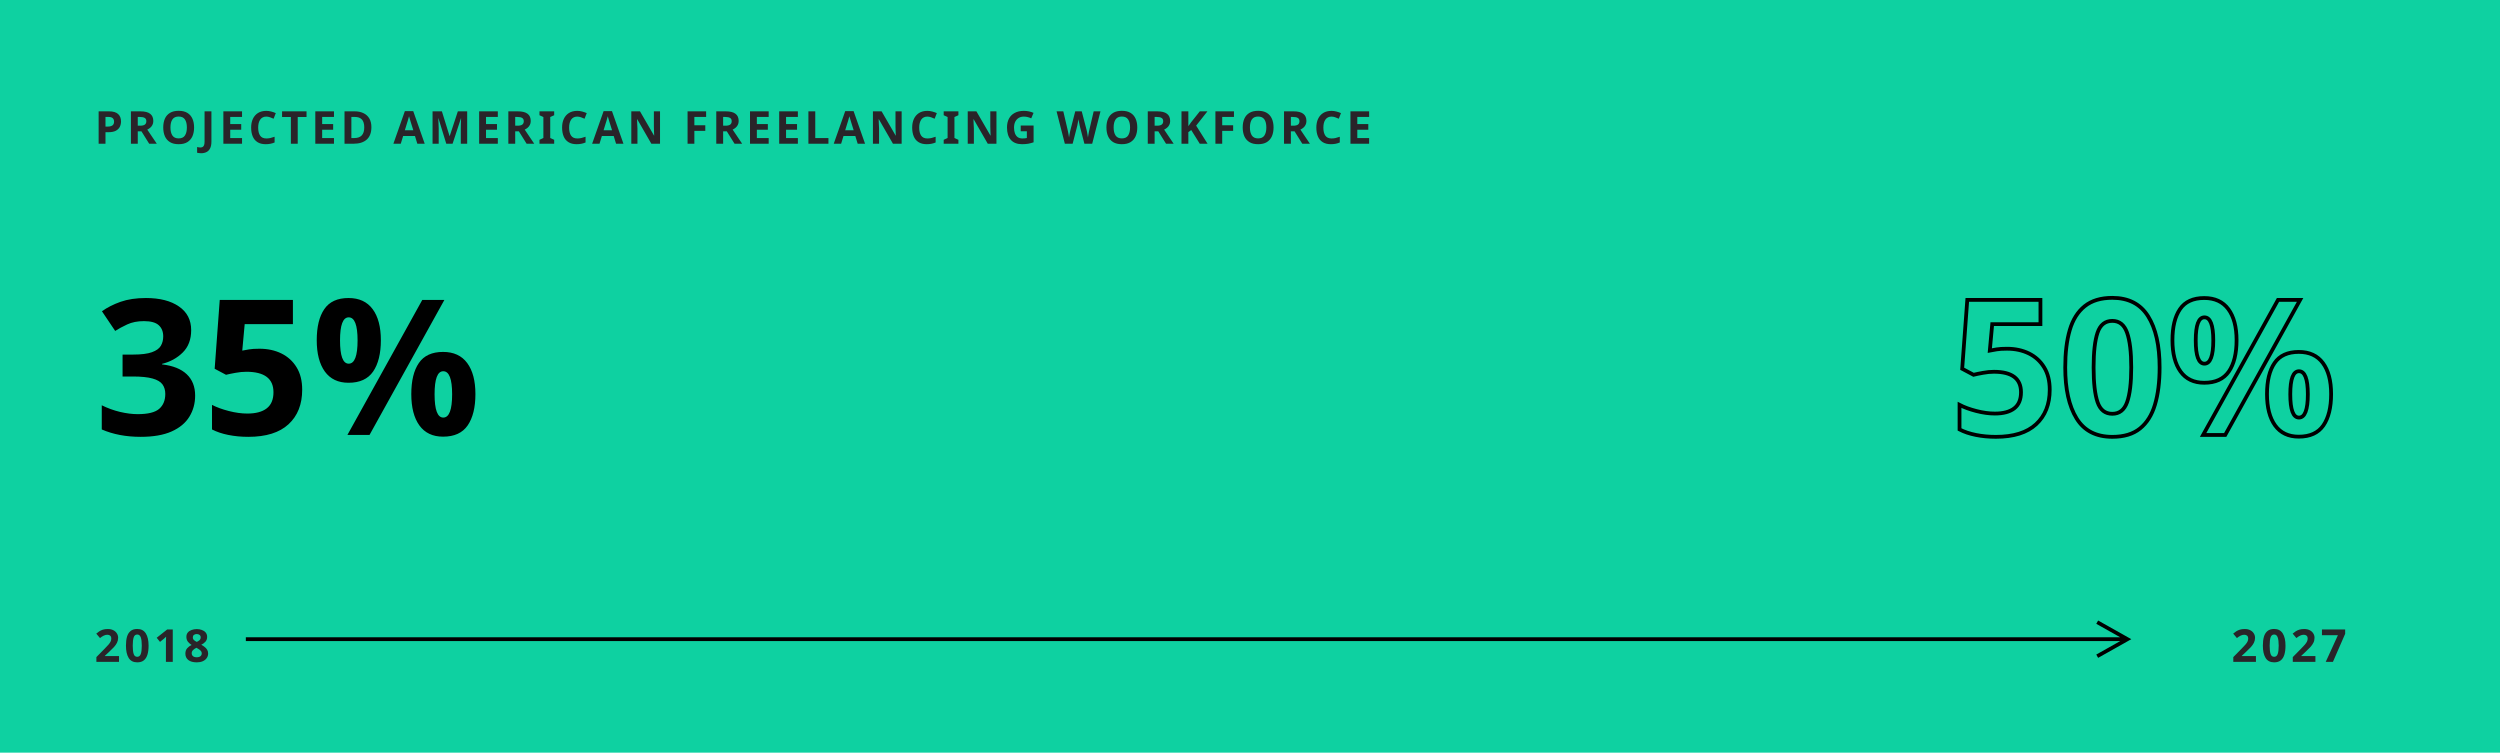
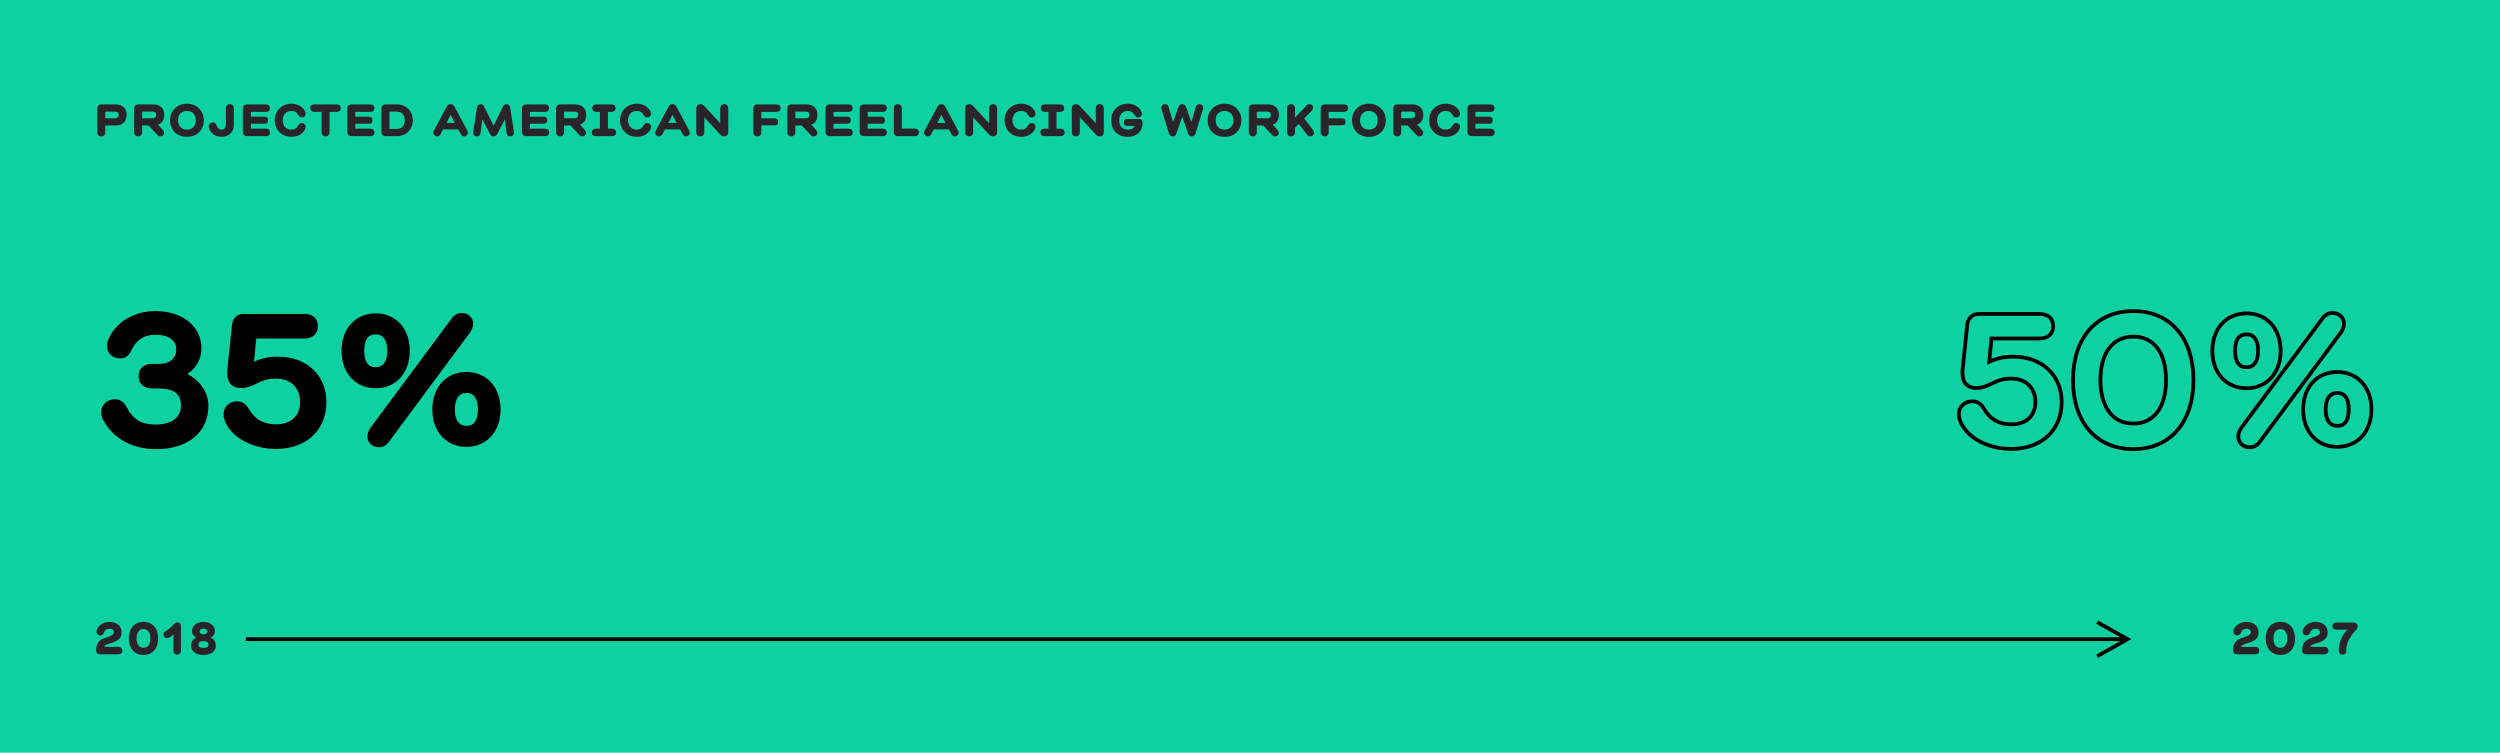
<svg xmlns="http://www.w3.org/2000/svg" width="661px" height="199px" viewBox="0 0 661 199" version="1.1">
  <g id="Pages" stroke="none" stroke-width="1" fill="none" fill-rule="evenodd">
-     <g id="Fisqual" transform="translate(-636, -1358)">
+     <g id="Fisqual-Copy" transform="translate(-636, -1358)">
      <g id="Statistics-Image" transform="translate(636, 1358)">
        <g id="Group-2">
          <rect id="Rectangle" fill="#0ED1A1" x="0" y="0" width="661" height="199" />
-           <text id="35%" font-family="Chapeau-Bold, Chapeau" font-size="50" font-weight="bold" fill="#000000">
-             <tspan x="25" y="115">35%</tspan>
-           </text>
-           <text id="50%" stroke="#000000" font-family="Chapeau-Bold, Chapeau" font-size="50" font-weight="bold" fill="#000000" fill-opacity="0">
-             <tspan x="515.65" y="115">50%</tspan>
-           </text>
-           <text id="Sub" font-family="Chapeau-Black, Chapeau" font-size="12" font-weight="700" line-spacing="17" letter-spacing="1" fill="#292429">
-             <tspan x="25" y="175">2018</tspan>
-           </text>
-           <text id="Sub-Copy-3" font-family="Chapeau-Black, Chapeau" font-size="12" font-weight="700" line-spacing="17" letter-spacing="1" fill="#292429">
-             <tspan x="590" y="175">2027</tspan>
-           </text>
+           <path d="M41.3,118.75 C49.7,118.75 55.1,114.3 55.1,107.3 C55.1,103.7 52.75,100.45 49.5,98.9 C51.9,97.35 53.25,94.95 53.25,92.1 C53.25,86.3 48.3,82.25 41.1,82.25 C35.5,82.25 30.9,85.05 28.85,89.25 C28.5,89.95 28.3,90.65 28.3,91.4 C28.3,93.4 29.65,94.75 31.8,94.75 C33.25,94.75 34.05,94.1 34.8,92.5 C36.05,89.85 38.15,88.5 41.1,88.5 C44.5,88.5 46.6,89.95 46.6,92.35 C46.6,94.7 44.95,96.2 42.2,96.2 L40.2,96.2 C38,96.2 36.65,97.45 36.65,99.45 C36.65,101.45 38.05,102.7 40.2,102.7 L41.8,102.7 C46,102.7 47.85,104.1 47.85,107.3 C47.85,110.35 45.35,112.25 41.15,112.25 C37.4,112.25 35.2,110.95 33.45,107.6 C32.75,106.25 31.7,105.55 30.3,105.55 C28.3,105.55 26.75,107.05 26.75,109 C26.75,109.75 26.85,110.25 27.25,111 C29.8,115.75 34.65,118.75 41.3,118.75 Z M72.95,118.7 C81.1,118.7 86.3,113.65 86.3,106.3 C86.3,99.2 81.1,94.3 73.5,94.3 C71.15,94.3 69.2,94.7 67.15,95.65 L67.75,89.5 L80.5,89.5 C82.7,89.5 84.05,88.25 84.05,86.2 C84.05,84.25 82.7,83 80.5,83 L64.3,83 C62.7,83 61.5,84.2 61.35,85.8 L60.15,97.3 C60,98.3 60.1,98.55 60.1,98.9 C60.1,101.25 61.5,102.6 63.7,102.6 C65.05,102.6 66.15,102.25 67.75,101.45 C69.9,100.4 71.15,100.1 72.9,100.1 C76.85,100.1 79.35,102.5 79.35,106.3 C79.35,109.95 76.95,112.2 72.95,112.2 C69.75,112.2 67.3,110.85 65.75,108.05 C65,106.75 64,106.1 62.65,106.1 C60.65,106.1 59.1,107.55 59.1,109.5 C59.1,110.2 59.3,110.95 59.65,111.75 C61.6,115.95 67.05,118.7 72.95,118.7 Z M100.15,118.25 C101.3,118.25 102.05,117.8 102.8,116.85 L124.25,87.95 C124.8,87.2 125.1,86.4 125.1,85.6 C125.1,84 123.85,82.75 122.1,82.75 C121.05,82.75 120.15,83.2 119.45,84.15 L98,113.05 C97.45,113.8 97.15,114.6 97.15,115.4 C97.15,117 98.4,118.25 100.15,118.25 Z M99.35,102.65 C104.7,102.65 108.35,98.6 108.35,92.75 C108.35,86.9 104.7,82.85 99.35,82.85 C93.95,82.85 90.3,86.9 90.3,92.75 C90.3,98.6 93.95,102.65 99.35,102.65 Z M99.35,97.1 C97.3,97.1 96.3,95.65 96.3,92.75 C96.3,89.85 97.3,88.4 99.35,88.4 C101.3,88.4 102.4,89.95 102.4,92.75 C102.4,95.55 101.3,97.1 99.35,97.1 Z M123.3,118.15 C128.7,118.15 132.35,114.1 132.35,108.25 C132.35,102.4 128.7,98.35 123.3,98.35 C117.95,98.35 114.3,102.4 114.3,108.25 C114.3,114.1 117.95,118.15 123.3,118.15 Z M123.3,112.6 C121.35,112.6 120.25,111.05 120.25,108.25 C120.25,105.45 121.35,103.9 123.3,103.9 C125.35,103.9 126.35,105.35 126.35,108.25 C126.35,111.15 125.35,112.6 123.3,112.6 Z" id="35%" fill="#000000" fill-rule="nonzero" />
+           <path d="M531.75,118.7 C539.9,118.7 545.1,113.65 545.1,106.3 C545.1,99.2 539.9,94.3 532.3,94.3 C529.95,94.3 528,94.7 525.95,95.65 L526.55,89.5 L539.3,89.5 C541.5,89.5 542.85,88.25 542.85,86.2 C542.85,84.25 541.5,83 539.3,83 L523.1,83 C521.5,83 520.3,84.2 520.15,85.8 L518.95,97.3 C518.8,98.3 518.9,98.55 518.9,98.9 C518.9,101.25 520.3,102.6 522.5,102.6 C523.85,102.6 524.95,102.25 526.55,101.45 C528.7,100.4 529.95,100.1 531.7,100.1 C535.65,100.1 538.15,102.5 538.15,106.3 C538.15,109.95 535.75,112.2 531.75,112.2 C528.55,112.2 526.1,110.85 524.55,108.05 C523.8,106.75 522.8,106.1 521.45,106.1 C519.45,106.1 517.9,107.55 517.9,109.5 C517.9,110.2 518.1,110.95 518.45,111.75 C520.4,115.95 525.85,118.7 531.75,118.7 Z M564.05,118.75 C573.75,118.75 579.95,111.7 579.95,100.5 C579.95,89.3 573.75,82.25 564.05,82.25 C554.3,82.25 548.1,89.3 548.1,100.5 C548.1,111.7 554.3,118.75 564.05,118.75 Z M564.05,112 C558.65,112 555.35,107.7 555.35,100.5 C555.35,93.25 558.65,89 564.05,89 C569.45,89 572.7,93.25 572.7,100.5 C572.7,107.7 569.45,112 564.05,112 Z M594.8,118.25 C595.95,118.25 596.7,117.8 597.45,116.85 L618.9,87.95 C619.45,87.2 619.75,86.4 619.75,85.6 C619.75,84 618.5,82.75 616.75,82.75 C615.7,82.75 614.8,83.2 614.1,84.15 L592.65,113.05 C592.1,113.8 591.8,114.6 591.8,115.4 C591.8,117 593.05,118.25 594.8,118.25 Z M594,102.65 C599.35,102.65 603,98.6 603,92.75 C603,86.9 599.35,82.85 594,82.85 C588.6,82.85 584.95,86.9 584.95,92.75 C584.95,98.6 588.6,102.65 594,102.65 Z M594,97.1 C591.95,97.1 590.95,95.65 590.95,92.75 C590.95,89.85 591.95,88.4 594,88.4 C595.95,88.4 597.05,89.95 597.05,92.75 C597.05,95.55 595.95,97.1 594,97.1 Z M617.95,118.15 C623.35,118.15 627,114.1 627,108.25 C627,102.4 623.35,98.35 617.95,98.35 C612.6,98.35 608.95,102.4 608.95,108.25 C608.95,114.1 612.6,118.15 617.95,118.15 Z M617.95,112.6 C616,112.6 614.9,111.05 614.9,108.25 C614.9,105.45 616,103.9 617.95,103.9 C620,103.9 621,105.35 621,108.25 C621,111.15 620,112.6 617.95,112.6 Z" id="50%" stroke="#000000" fill-opacity="0" fill="#000000" fill-rule="nonzero" />
+           <path d="M31.264,173 C31.936,173 32.332,172.628 32.332,172.016 C32.332,171.404 31.936,171.032 31.264,171.032 L27.64,171.032 C27.64,170.66 27.868,170.468 28.576,170.276 C31.276,169.532 32.152,168.8 32.152,167.144 C32.152,165.536 30.832,164.42 28.936,164.42 C27.532,164.42 26.32,165.092 25.708,166.244 C25.576,166.496 25.516,166.748 25.516,167.024 C25.516,167.588 25.936,168.008 26.5,168.008 C26.932,168.008 27.292,167.792 27.424,167.42 C27.712,166.628 28.216,166.232 28.948,166.232 C29.668,166.232 30.112,166.568 30.112,167.108 C30.112,167.756 29.632,168.092 28.048,168.572 C26.188,169.112 25.42,170.108 25.42,171.92 C25.42,172.64 25.792,173 26.536,173 L31.264,173 Z M37.94,173.18 C40.292,173.18 41.816,171.452 41.816,168.8 C41.816,166.112 40.292,164.42 37.94,164.42 C35.576,164.42 34.052,166.112 34.052,168.8 C34.052,171.452 35.576,173.18 37.94,173.18 Z M37.94,171.272 C36.776,171.272 36.104,170.372 36.104,168.8 C36.104,167.216 36.776,166.328 37.94,166.328 C39.092,166.328 39.764,167.216 39.764,168.8 C39.764,170.372 39.092,171.272 37.94,171.272 Z M46.848,173.06 C47.46,173.06 47.832,172.664 47.832,172.028 L47.832,165.488 C47.832,164.9 47.472,164.54 46.884,164.54 C46.488,164.54 46.236,164.684 45.756,165.248 C45.192,165.884 44.508,166.46 43.8,166.844 C43.38,167.072 43.224,167.336 43.224,167.756 C43.224,168.32 43.62,168.716 44.184,168.716 C44.376,168.716 44.544,168.68 44.7,168.596 C45.084,168.392 45.564,168.044 45.852,167.696 L45.852,172.028 C45.852,172.652 46.236,173.06 46.848,173.06 Z M53.776,173.18 C55.732,173.18 57.064,172.22 57.064,170.78 C57.064,169.676 56.548,168.908 55.624,168.572 C56.38,168.284 56.812,167.66 56.812,166.796 C56.812,165.428 55.528,164.42 53.788,164.42 C52.048,164.42 50.764,165.428 50.764,166.796 C50.764,167.66 51.196,168.284 51.952,168.572 C51.028,168.908 50.512,169.676 50.512,170.78 C50.512,172.22 51.808,173.18 53.776,173.18 Z M53.8,167.708 C53.128,167.696 52.792,167.432 52.792,166.94 C52.792,166.448 53.128,166.208 53.8,166.208 C54.46,166.208 54.808,166.472 54.808,166.94 C54.808,167.42 54.46,167.696 53.8,167.708 Z M53.8,171.296 C52.912,171.296 52.468,171.008 52.468,170.432 C52.468,169.82 52.912,169.508 53.8,169.508 C54.664,169.508 55.132,169.82 55.132,170.432 C55.132,171.008 54.688,171.296 53.8,171.296 Z" id="2018" fill="#292429" fill-rule="nonzero" />
+           <path d="M596.264,173 C596.936,173 597.332,172.628 597.332,172.016 C597.332,171.404 596.936,171.032 596.264,171.032 L592.64,171.032 C592.64,170.66 592.868,170.468 593.576,170.276 C596.276,169.532 597.152,168.8 597.152,167.144 C597.152,165.536 595.832,164.42 593.936,164.42 C592.532,164.42 591.32,165.092 590.708,166.244 C590.576,166.496 590.516,166.748 590.516,167.024 C590.516,167.588 590.936,168.008 591.5,168.008 C591.932,168.008 592.292,167.792 592.424,167.42 C592.712,166.628 593.216,166.232 593.948,166.232 C594.668,166.232 595.112,166.568 595.112,167.108 C595.112,167.756 594.632,168.092 593.048,168.572 C591.188,169.112 590.42,170.108 590.42,171.92 C590.42,172.64 590.792,173 591.536,173 L596.264,173 Z M602.94,173.18 C605.292,173.18 606.816,171.452 606.816,168.8 C606.816,166.112 605.292,164.42 602.94,164.42 C600.576,164.42 599.052,166.112 599.052,168.8 C599.052,171.452 600.576,173.18 602.94,173.18 Z M602.94,171.272 C601.776,171.272 601.104,170.372 601.104,168.8 C601.104,167.216 601.776,166.328 602.94,166.328 C604.092,166.328 604.764,167.216 604.764,168.8 C604.764,170.372 604.092,171.272 602.94,171.272 Z M614.548,173 C615.22,173 615.616,172.628 615.616,172.016 C615.616,171.404 615.22,171.032 614.548,171.032 L610.924,171.032 C610.924,170.66 611.152,170.468 611.86,170.276 C614.56,169.532 615.436,168.8 615.436,167.144 C615.436,165.536 614.116,164.42 612.22,164.42 C610.816,164.42 609.604,165.092 608.992,166.244 C608.86,166.496 608.8,166.748 608.8,167.024 C608.8,167.588 609.22,168.008 609.784,168.008 C610.216,168.008 610.576,167.792 610.708,167.42 C610.996,166.628 611.5,166.232 612.232,166.232 C612.952,166.232 613.396,166.568 613.396,167.108 C613.396,167.756 612.916,168.092 611.332,168.572 C609.472,169.112 608.704,170.108 608.704,171.92 C608.704,172.64 609.076,173 609.82,173 L614.548,173 Z M619.364,173.072 C619.976,173.072 620.348,172.676 620.348,172.04 C620.348,170.108 621.056,168.596 623.036,166.424 C623.264,166.172 623.372,165.896 623.372,165.572 C623.372,165.008 622.904,164.6 622.232,164.6 L617.696,164.6 C617.072,164.6 616.676,164.96 616.676,165.524 C616.676,166.1 617.072,166.484 617.696,166.484 L620.66,166.484 C619.148,167.9 618.368,170.036 618.368,172.04 C618.368,172.664 618.752,173.072 619.364,173.072 Z" id="2027" fill="#292429" fill-rule="nonzero" />
          <g id="Arrows" transform="translate(65, 169)" fill="#000000" fill-rule="nonzero">
            <path id="Angled-Arrow" d="M489.745,-4.936 L497.745,-0.436 L498.52,0 L497.745,0.436 L489.745,4.936 L489.255,4.064 L495.591,0.5 L0,0.5 L0,-0.5 L495.591,-0.5 L489.255,-4.064 L489.745,-4.936 Z" />
          </g>
-           <text id="Sub-Copy-3" font-family="Chapeau-Black, Chapeau" font-size="12" font-weight="700" line-spacing="17" letter-spacing="1" fill="#292429">
-             <tspan x="25" y="38">PROJECTED AMERICAN FREELANCING WORKFORCE</tspan>
-           </text>
+           <path d="M26.788,36.072 C27.424,36.072 27.832,35.64 27.832,34.932 L27.832,33.18 L30.52,33.18 C32.392,33.18 33.484,32.148 33.484,30.384 C33.484,28.62 32.404,27.6 30.52,27.6 L26.92,27.6 C26.116,27.6 25.72,28.008 25.72,28.812 L25.72,34.932 C25.72,35.64 26.128,36.072 26.788,36.072 Z M30.412,31.272 L27.832,31.272 L27.832,29.508 L30.412,29.508 C31.048,29.508 31.372,29.796 31.372,30.384 C31.372,30.948 31.024,31.272 30.412,31.272 Z M42.404,36.06 C42.968,36.06 43.388,35.676 43.388,35.148 C43.388,34.824 43.28,34.62 43.04,34.344 L41.792,32.964 C42.848,32.568 43.424,31.68 43.424,30.384 C43.424,28.62 42.332,27.6 40.46,27.6 L36.668,27.6 C35.864,27.6 35.468,28.008 35.468,28.812 L35.468,34.92 C35.468,35.628 35.876,36.06 36.536,36.06 C37.172,36.06 37.58,35.628 37.58,34.92 L37.58,33.18 L39.26,33.18 L41.636,35.712 C41.864,35.952 42.08,36.06 42.404,36.06 Z M40.352,31.272 L37.58,31.272 L37.58,29.508 L40.352,29.508 C40.988,29.508 41.3,29.796 41.3,30.384 C41.3,30.948 40.94,31.272 40.352,31.272 Z M49.428,36.18 C52.08,36.18 53.892,34.404 53.892,31.776 C53.892,29.28 51.984,27.42 49.428,27.42 C46.86,27.42 44.964,29.256 44.964,31.764 C44.964,34.404 46.752,36.18 49.428,36.18 Z M49.428,34.272 C47.976,34.272 47.076,33.312 47.076,31.764 C47.076,30.288 48.012,29.328 49.428,29.328 C50.82,29.328 51.768,30.3 51.768,31.776 C51.768,33.324 50.88,34.272 49.428,34.272 Z M58.588,36.18 C60.472,36.18 61.828,34.944 61.828,33.072 L61.828,28.68 C61.828,27.972 61.42,27.54 60.784,27.54 C60.124,27.54 59.716,27.972 59.716,28.68 L59.716,32.748 C59.716,33.804 59.32,34.272 58.6,34.272 C57.928,34.272 57.472,33.876 57.232,33.084 C57.076,32.616 56.752,32.376 56.26,32.376 C55.624,32.376 55.192,32.808 55.192,33.468 C55.192,33.66 55.228,33.936 55.36,34.236 C55.84,35.34 57.04,36.18 58.588,36.18 Z M70.328,36 C71,36 71.396,35.628 71.396,35.016 C71.396,34.404 70.988,34.02 70.328,34.02 L66.32,34.02 L66.32,32.724 L69.872,32.724 C70.544,32.724 70.88,32.412 70.88,31.788 C70.88,31.176 70.532,30.852 69.872,30.852 L66.32,30.852 L66.32,29.58 L70.304,29.58 C70.976,29.58 71.372,29.208 71.372,28.596 C71.372,27.984 70.964,27.6 70.304,27.6 L65.408,27.6 C64.604,27.6 64.208,28.008 64.208,28.812 L64.208,34.788 C64.208,35.592 64.616,36 65.42,36 L70.328,36 Z M77.112,36.18 C78.804,36.18 80.244,35.316 80.724,33.972 C80.784,33.792 80.808,33.684 80.808,33.504 C80.808,32.916 80.388,32.532 79.776,32.532 C79.356,32.532 79.128,32.688 78.888,33.12 C78.42,33.948 77.88,34.272 76.968,34.272 C75.636,34.272 74.748,33.276 74.748,31.8 C74.748,30.324 75.636,29.328 76.968,29.328 C77.88,29.328 78.42,29.64 78.888,30.468 C79.128,30.888 79.356,31.056 79.776,31.056 C80.388,31.056 80.796,30.672 80.796,30.084 C80.796,29.88 80.772,29.724 80.688,29.544 C80.208,28.344 78.78,27.42 77.112,27.42 C74.52,27.42 72.636,29.244 72.636,31.8 C72.636,34.356 74.52,36.18 77.112,36.18 Z M86.092,36.06 C86.728,36.06 87.136,35.628 87.136,34.92 L87.136,29.58 L89.02,29.58 C89.704,29.58 90.1,29.22 90.1,28.596 C90.1,27.984 89.692,27.6 89.02,27.6 L83.116,27.6 C82.456,27.6 82.048,27.984 82.048,28.596 C82.048,29.208 82.444,29.58 83.116,29.58 L85.024,29.58 L85.024,34.92 C85.024,35.628 85.432,36.06 86.092,36.06 Z M97.94,36 C98.612,36 99.008,35.628 99.008,35.016 C99.008,34.404 98.6,34.02 97.94,34.02 L93.932,34.02 L93.932,32.724 L97.484,32.724 C98.156,32.724 98.492,32.412 98.492,31.788 C98.492,31.176 98.144,30.852 97.484,30.852 L93.932,30.852 L93.932,29.58 L97.916,29.58 C98.588,29.58 98.984,29.208 98.984,28.596 C98.984,27.984 98.576,27.6 97.916,27.6 L93.02,27.6 C92.216,27.6 91.82,28.008 91.82,28.812 L91.82,34.788 C91.82,35.592 92.228,36 93.032,36 L97.94,36 Z M104.976,36 C107.364,36 109.152,34.224 109.152,31.8 C109.152,29.4 107.376,27.6 105.012,27.6 L102.108,27.6 C101.208,27.6 100.848,27.972 100.848,28.872 L100.848,34.728 C100.848,35.628 101.22,36 102.12,36 L104.976,36 Z M104.808,34.092 L102.96,34.092 L102.96,29.508 L104.844,29.508 C106.224,29.508 107.028,30.348 107.028,31.8 C107.028,33.252 106.236,34.092 104.808,34.092 Z M122.708,36.06 C123.284,36.06 123.704,35.64 123.704,35.076 C123.704,34.872 123.668,34.728 123.524,34.452 L120.2,28.26 C119.924,27.744 119.624,27.54 119.144,27.54 C118.628,27.54 118.352,27.732 118.076,28.248 L114.764,34.44 C114.62,34.716 114.572,34.872 114.572,35.076 C114.572,35.64 115.004,36.06 115.568,36.06 C115.964,36.06 116.288,35.844 116.516,35.412 L117.14,34.212 L121.148,34.212 L121.772,35.412 C122,35.844 122.312,36.06 122.708,36.06 Z M120.248,32.496 L118.04,32.496 L119.144,30.384 L120.248,32.496 Z M134.892,36.06 C135.504,36.06 135.864,35.688 135.864,35.076 C135.864,34.872 135.864,34.788 135.828,34.536 L134.904,28.5 C134.808,27.888 134.46,27.54 133.896,27.54 C133.464,27.54 133.188,27.732 132.912,28.308 L130.5,33.252 L128.076,28.32 C127.788,27.744 127.548,27.54 127.08,27.54 C126.552,27.54 126.18,27.876 126.096,28.488 L125.172,34.572 C125.136,34.8 125.124,34.872 125.124,35.076 C125.124,35.688 125.484,36.06 126.096,36.06 C126.636,36.06 126.972,35.748 127.056,35.22 L127.512,31.536 L129.504,35.34 C129.78,35.88 130.044,36.06 130.488,36.06 C130.968,36.06 131.232,35.868 131.508,35.34 L133.5,31.536 L133.956,35.22 C134.016,35.748 134.352,36.06 134.892,36.06 Z M144.124,36 C144.796,36 145.192,35.628 145.192,35.016 C145.192,34.404 144.784,34.02 144.124,34.02 L140.116,34.02 L140.116,32.724 L143.668,32.724 C144.34,32.724 144.676,32.412 144.676,31.788 C144.676,31.176 144.328,30.852 143.668,30.852 L140.116,30.852 L140.116,29.58 L144.1,29.58 C144.772,29.58 145.168,29.208 145.168,28.596 C145.168,27.984 144.76,27.6 144.1,27.6 L139.204,27.6 C138.4,27.6 138.004,28.008 138.004,28.812 L138.004,34.788 C138.004,35.592 138.412,36 139.216,36 L144.124,36 Z M153.968,36.06 C154.532,36.06 154.952,35.676 154.952,35.148 C154.952,34.824 154.844,34.62 154.604,34.344 L153.356,32.964 C154.412,32.568 154.988,31.68 154.988,30.384 C154.988,28.62 153.896,27.6 152.024,27.6 L148.232,27.6 C147.428,27.6 147.032,28.008 147.032,28.812 L147.032,34.92 C147.032,35.628 147.44,36.06 148.1,36.06 C148.736,36.06 149.144,35.628 149.144,34.92 L149.144,33.18 L150.824,33.18 L153.2,35.712 C153.428,35.952 153.644,36.06 153.968,36.06 Z M151.916,31.272 L149.144,31.272 L149.144,29.508 L151.916,29.508 C152.552,29.508 152.864,29.796 152.864,30.384 C152.864,30.948 152.504,31.272 151.916,31.272 Z M161.808,36 C162.492,36 162.888,35.64 162.888,35.016 C162.888,34.404 162.48,34.02 161.808,34.02 L160.74,34.02 L160.74,29.58 L161.688,29.58 C162.372,29.58 162.768,29.22 162.768,28.596 C162.768,27.984 162.36,27.6 161.688,27.6 L157.656,27.6 C156.996,27.6 156.588,27.984 156.588,28.596 C156.588,29.208 156.984,29.58 157.656,29.58 L158.616,29.58 L158.616,34.02 L157.536,34.02 C156.876,34.02 156.468,34.404 156.468,35.016 C156.468,35.628 156.864,36 157.536,36 L161.808,36 Z M168.424,36.18 C170.116,36.18 171.556,35.316 172.036,33.972 C172.096,33.792 172.12,33.684 172.12,33.504 C172.12,32.916 171.7,32.532 171.088,32.532 C170.668,32.532 170.44,32.688 170.2,33.12 C169.732,33.948 169.192,34.272 168.28,34.272 C166.948,34.272 166.06,33.276 166.06,31.8 C166.06,30.324 166.948,29.328 168.28,29.328 C169.192,29.328 169.732,29.64 170.2,30.468 C170.44,30.888 170.668,31.056 171.088,31.056 C171.7,31.056 172.108,30.672 172.108,30.084 C172.108,29.88 172.084,29.724 172,29.544 C171.52,28.344 170.092,27.42 168.424,27.42 C165.832,27.42 163.948,29.244 163.948,31.8 C163.948,34.356 165.832,36.18 168.424,36.18 Z M181.376,36.06 C181.952,36.06 182.372,35.64 182.372,35.076 C182.372,34.872 182.336,34.728 182.192,34.452 L178.868,28.26 C178.592,27.744 178.292,27.54 177.812,27.54 C177.296,27.54 177.02,27.732 176.744,28.248 L173.432,34.44 C173.288,34.716 173.24,34.872 173.24,35.076 C173.24,35.64 173.672,36.06 174.236,36.06 C174.632,36.06 174.956,35.844 175.184,35.412 L175.808,34.212 L179.816,34.212 L180.44,35.412 C180.668,35.844 180.98,36.06 181.376,36.06 Z M178.916,32.496 L176.708,32.496 L177.812,30.384 L178.916,32.496 Z M191.436,36.06 C192.144,36.06 192.552,35.616 192.552,34.884 L192.552,28.68 C192.552,27.972 192.144,27.54 191.484,27.54 C190.848,27.54 190.428,27.972 190.428,28.68 L190.428,32.58 L186.24,28.068 C185.904,27.696 185.592,27.54 185.208,27.54 C184.5,27.54 184.092,27.984 184.092,28.716 L184.092,34.92 C184.092,35.628 184.5,36.06 185.16,36.06 C185.796,36.06 186.216,35.628 186.216,34.92 L186.216,31.02 L190.404,35.532 C190.74,35.904 191.052,36.06 191.436,36.06 Z M200.24,36.06 C200.9,36.06 201.296,35.628 201.296,34.92 L201.296,33.144 L204.74,33.144 C205.412,33.144 205.748,32.832 205.748,32.22 C205.748,31.608 205.4,31.284 204.74,31.284 L201.284,31.284 L201.284,29.58 L205.328,29.58 C206,29.58 206.396,29.208 206.396,28.596 C206.396,27.984 205.988,27.6 205.328,27.6 L200.372,27.6 C199.568,27.6 199.172,28.008 199.172,28.812 L199.172,34.92 C199.172,35.628 199.58,36.06 200.24,36.06 Z M215.112,36.06 C215.676,36.06 216.096,35.676 216.096,35.148 C216.096,34.824 215.988,34.62 215.748,34.344 L214.5,32.964 C215.556,32.568 216.132,31.68 216.132,30.384 C216.132,28.62 215.04,27.6 213.168,27.6 L209.376,27.6 C208.572,27.6 208.176,28.008 208.176,28.812 L208.176,34.92 C208.176,35.628 208.584,36.06 209.244,36.06 C209.88,36.06 210.288,35.628 210.288,34.92 L210.288,33.18 L211.968,33.18 L214.344,35.712 C214.572,35.952 214.788,36.06 215.112,36.06 Z M213.06,31.272 L210.288,31.272 L210.288,29.508 L213.06,29.508 C213.696,29.508 214.008,29.796 214.008,30.384 C214.008,30.948 213.648,31.272 213.06,31.272 Z M224.392,36 C225.064,36 225.46,35.628 225.46,35.016 C225.46,34.404 225.052,34.02 224.392,34.02 L220.384,34.02 L220.384,32.724 L223.936,32.724 C224.608,32.724 224.944,32.412 224.944,31.788 C224.944,31.176 224.596,30.852 223.936,30.852 L220.384,30.852 L220.384,29.58 L224.368,29.58 C225.04,29.58 225.436,29.208 225.436,28.596 C225.436,27.984 225.028,27.6 224.368,27.6 L219.472,27.6 C218.668,27.6 218.272,28.008 218.272,28.812 L218.272,34.788 C218.272,35.592 218.68,36 219.484,36 L224.392,36 Z M233.42,36 C234.092,36 234.488,35.628 234.488,35.016 C234.488,34.404 234.08,34.02 233.42,34.02 L229.412,34.02 L229.412,32.724 L232.964,32.724 C233.636,32.724 233.972,32.412 233.972,31.788 C233.972,31.176 233.624,30.852 232.964,30.852 L229.412,30.852 L229.412,29.58 L233.396,29.58 C234.068,29.58 234.464,29.208 234.464,28.596 C234.464,27.984 234.056,27.6 233.396,27.6 L228.5,27.6 C227.696,27.6 227.3,28.008 227.3,28.812 L227.3,34.788 C227.3,35.592 227.708,36 228.512,36 L233.42,36 Z M241.884,36 C242.544,36 242.964,35.592 242.964,35.004 C242.964,34.428 242.52,34.008 241.884,34.008 L238.44,34.008 L238.44,28.68 C238.44,27.972 238.032,27.54 237.396,27.54 C236.736,27.54 236.328,27.972 236.328,28.68 L236.328,35.004 C236.328,35.568 236.76,36 237.324,36 L241.884,36 Z M252.46,36.06 C253.036,36.06 253.456,35.64 253.456,35.076 C253.456,34.872 253.42,34.728 253.276,34.452 L249.952,28.26 C249.676,27.744 249.376,27.54 248.896,27.54 C248.38,27.54 248.104,27.732 247.828,28.248 L244.516,34.44 C244.372,34.716 244.324,34.872 244.324,35.076 C244.324,35.64 244.756,36.06 245.32,36.06 C245.716,36.06 246.04,35.844 246.268,35.412 L246.892,34.212 L250.9,34.212 L251.524,35.412 C251.752,35.844 252.064,36.06 252.46,36.06 Z M250,32.496 L247.792,32.496 L248.896,30.384 L250,32.496 Z M262.52,36.06 C263.228,36.06 263.636,35.616 263.636,34.884 L263.636,28.68 C263.636,27.972 263.228,27.54 262.568,27.54 C261.932,27.54 261.512,27.972 261.512,28.68 L261.512,32.58 L257.324,28.068 C256.988,27.696 256.676,27.54 256.292,27.54 C255.584,27.54 255.176,27.984 255.176,28.716 L255.176,34.92 C255.176,35.628 255.584,36.06 256.244,36.06 C256.88,36.06 257.3,35.628 257.3,34.92 L257.3,31.02 L261.488,35.532 C261.824,35.904 262.136,36.06 262.52,36.06 Z M270.072,36.18 C271.764,36.18 273.204,35.316 273.684,33.972 C273.744,33.792 273.768,33.684 273.768,33.504 C273.768,32.916 273.348,32.532 272.736,32.532 C272.316,32.532 272.088,32.688 271.848,33.12 C271.38,33.948 270.84,34.272 269.928,34.272 C268.596,34.272 267.708,33.276 267.708,31.8 C267.708,30.324 268.596,29.328 269.928,29.328 C270.84,29.328 271.38,29.64 271.848,30.468 C272.088,30.888 272.316,31.056 272.736,31.056 C273.348,31.056 273.756,30.672 273.756,30.084 C273.756,29.88 273.732,29.724 273.648,29.544 C273.168,28.344 271.74,27.42 270.072,27.42 C267.48,27.42 265.596,29.244 265.596,31.8 C265.596,34.356 267.48,36.18 270.072,36.18 Z M280.408,36 C281.092,36 281.488,35.64 281.488,35.016 C281.488,34.404 281.08,34.02 280.408,34.02 L279.34,34.02 L279.34,29.58 L280.288,29.58 C280.972,29.58 281.368,29.22 281.368,28.596 C281.368,27.984 280.96,27.6 280.288,27.6 L276.256,27.6 C275.596,27.6 275.188,27.984 275.188,28.596 C275.188,29.208 275.584,29.58 276.256,29.58 L277.216,29.58 L277.216,34.02 L276.136,34.02 C275.476,34.02 275.068,34.404 275.068,35.016 C275.068,35.628 275.464,36 276.136,36 L280.408,36 Z M290.732,36.06 C291.44,36.06 291.848,35.616 291.848,34.884 L291.848,28.68 C291.848,27.972 291.44,27.54 290.78,27.54 C290.144,27.54 289.724,27.972 289.724,28.68 L289.724,32.58 L285.536,28.068 C285.2,27.696 284.888,27.54 284.504,27.54 C283.796,27.54 283.388,27.984 283.388,28.716 L283.388,34.92 C283.388,35.628 283.796,36.06 284.456,36.06 C285.092,36.06 285.512,35.628 285.512,34.92 L285.512,31.02 L289.7,35.532 C290.036,35.904 290.348,36.06 290.732,36.06 Z M298.152,36.18 C300.516,36.18 302.1,34.728 302.1,32.556 C302.1,31.788 301.812,31.464 301.14,31.464 L298.14,31.464 C297.48,31.464 297.144,31.776 297.144,32.388 C297.144,33 297.48,33.3 298.14,33.3 L299.976,33.3 C299.7,34.008 299.196,34.272 298.152,34.272 C296.748,34.272 295.92,33.372 295.92,31.8 C295.92,30.324 296.796,29.328 298.08,29.328 C298.992,29.328 299.532,29.64 300,30.468 C300.24,30.888 300.468,31.056 300.888,31.056 C301.5,31.056 301.908,30.672 301.908,30.084 C301.908,29.88 301.884,29.724 301.8,29.544 C301.32,28.344 299.892,27.42 298.224,27.42 C295.632,27.42 293.808,29.22 293.808,31.8 C293.808,34.452 295.512,36.18 298.152,36.18 Z M315.104,36.06 C315.596,36.06 315.932,35.772 316.112,35.208 L318.032,28.968 C318.092,28.812 318.116,28.644 318.116,28.476 C318.116,27.936 317.72,27.54 317.144,27.54 C316.628,27.54 316.304,27.804 316.148,28.32 L315.008,32.292 L313.568,28.248 C313.388,27.78 313.064,27.54 312.572,27.54 C312.104,27.54 311.744,27.78 311.588,28.248 L310.148,32.292 L308.996,28.32 C308.84,27.804 308.516,27.54 308,27.54 C307.436,27.54 307.04,27.936 307.04,28.476 C307.04,28.632 307.064,28.8 307.124,28.98 L309.044,35.208 C309.224,35.772 309.56,36.06 310.04,36.06 C310.532,36.06 310.868,35.82 311.024,35.34 L312.584,30.864 L314.132,35.34 C314.288,35.82 314.612,36.06 315.104,36.06 Z M323.76,36.18 C326.412,36.18 328.224,34.404 328.224,31.776 C328.224,29.28 326.316,27.42 323.76,27.42 C321.192,27.42 319.296,29.256 319.296,31.764 C319.296,34.404 321.084,36.18 323.76,36.18 Z M323.76,34.272 C322.308,34.272 321.408,33.312 321.408,31.764 C321.408,30.288 322.344,29.328 323.76,29.328 C325.152,29.328 326.1,30.3 326.1,31.776 C326.1,33.324 325.212,34.272 323.76,34.272 Z M337.12,36.06 C337.684,36.06 338.104,35.676 338.104,35.148 C338.104,34.824 337.996,34.62 337.756,34.344 L336.508,32.964 C337.564,32.568 338.14,31.68 338.14,30.384 C338.14,28.62 337.048,27.6 335.176,27.6 L331.384,27.6 C330.58,27.6 330.184,28.008 330.184,28.812 L330.184,34.92 C330.184,35.628 330.592,36.06 331.252,36.06 C331.888,36.06 332.296,35.628 332.296,34.92 L332.296,33.18 L333.976,33.18 L336.352,35.712 C336.58,35.952 336.796,36.06 337.12,36.06 Z M335.068,31.272 L332.296,31.272 L332.296,29.508 L335.068,29.508 C335.704,29.508 336.016,29.796 336.016,30.384 C336.016,30.948 335.656,31.272 335.068,31.272 Z M346.412,36.06 C346.976,36.06 347.42,35.676 347.42,35.1 C347.42,34.836 347.324,34.584 347.132,34.332 L344.828,31.32 L346.748,29.364 C347.048,29.064 347.204,28.752 347.204,28.452 C347.204,27.936 346.808,27.528 346.22,27.528 C345.944,27.528 345.704,27.636 345.476,27.864 L342.392,31.104 L342.392,28.68 C342.392,27.972 341.984,27.54 341.348,27.54 C340.688,27.54 340.28,27.972 340.28,28.68 L340.28,34.92 C340.28,35.628 340.688,36.06 341.348,36.06 C341.984,36.06 342.392,35.628 342.392,34.92 L342.392,33.78 L343.412,32.748 L345.512,35.568 C345.788,35.916 346.028,36.06 346.412,36.06 Z M350.256,36.06 C350.916,36.06 351.312,35.628 351.312,34.92 L351.312,33.144 L354.756,33.144 C355.428,33.144 355.764,32.832 355.764,32.22 C355.764,31.608 355.416,31.284 354.756,31.284 L351.3,31.284 L351.3,29.58 L355.344,29.58 C356.016,29.58 356.412,29.208 356.412,28.596 C356.412,27.984 356.004,27.6 355.344,27.6 L350.388,27.6 C349.584,27.6 349.188,28.008 349.188,28.812 L349.188,34.92 C349.188,35.628 349.596,36.06 350.256,36.06 Z M361.936,36.18 C364.588,36.18 366.4,34.404 366.4,31.776 C366.4,29.28 364.492,27.42 361.936,27.42 C359.368,27.42 357.472,29.256 357.472,31.764 C357.472,34.404 359.26,36.18 361.936,36.18 Z M361.936,34.272 C360.484,34.272 359.584,33.312 359.584,31.764 C359.584,30.288 360.52,29.328 361.936,29.328 C363.328,29.328 364.276,30.3 364.276,31.776 C364.276,33.324 363.388,34.272 361.936,34.272 Z M375.296,36.06 C375.86,36.06 376.28,35.676 376.28,35.148 C376.28,34.824 376.172,34.62 375.932,34.344 L374.684,32.964 C375.74,32.568 376.316,31.68 376.316,30.384 C376.316,28.62 375.224,27.6 373.352,27.6 L369.56,27.6 C368.756,27.6 368.36,28.008 368.36,28.812 L368.36,34.92 C368.36,35.628 368.768,36.06 369.428,36.06 C370.064,36.06 370.472,35.628 370.472,34.92 L370.472,33.18 L372.152,33.18 L374.528,35.712 C374.756,35.952 374.972,36.06 375.296,36.06 Z M373.244,31.272 L370.472,31.272 L370.472,29.508 L373.244,29.508 C373.88,29.508 374.192,29.796 374.192,30.384 C374.192,30.948 373.832,31.272 373.244,31.272 Z M382.332,36.18 C384.024,36.18 385.464,35.316 385.944,33.972 C386.004,33.792 386.028,33.684 386.028,33.504 C386.028,32.916 385.608,32.532 384.996,32.532 C384.576,32.532 384.348,32.688 384.108,33.12 C383.64,33.948 383.1,34.272 382.188,34.272 C380.856,34.272 379.968,33.276 379.968,31.8 C379.968,30.324 380.856,29.328 382.188,29.328 C383.1,29.328 383.64,29.64 384.108,30.468 C384.348,30.888 384.576,31.056 384.996,31.056 C385.608,31.056 386.016,30.672 386.016,30.084 C386.016,29.88 385.992,29.724 385.908,29.544 C385.428,28.344 384,27.42 382.332,27.42 C379.74,27.42 377.856,29.244 377.856,31.8 C377.856,34.356 379.74,36.18 382.332,36.18 Z M394.108,36 C394.78,36 395.176,35.628 395.176,35.016 C395.176,34.404 394.768,34.02 394.108,34.02 L390.1,34.02 L390.1,32.724 L393.652,32.724 C394.324,32.724 394.66,32.412 394.66,31.788 C394.66,31.176 394.312,30.852 393.652,30.852 L390.1,30.852 L390.1,29.58 L394.084,29.58 C394.756,29.58 395.152,29.208 395.152,28.596 C395.152,27.984 394.744,27.6 394.084,27.6 L389.188,27.6 C388.384,27.6 387.988,28.008 387.988,28.812 L387.988,34.788 C387.988,35.592 388.396,36 389.2,36 L394.108,36 Z" id="PROJECTEDAMERICANFREELANCINGWORKFORCE" fill="#292429" fill-rule="nonzero" />
        </g>
      </g>
    </g>
  </g>
</svg>
